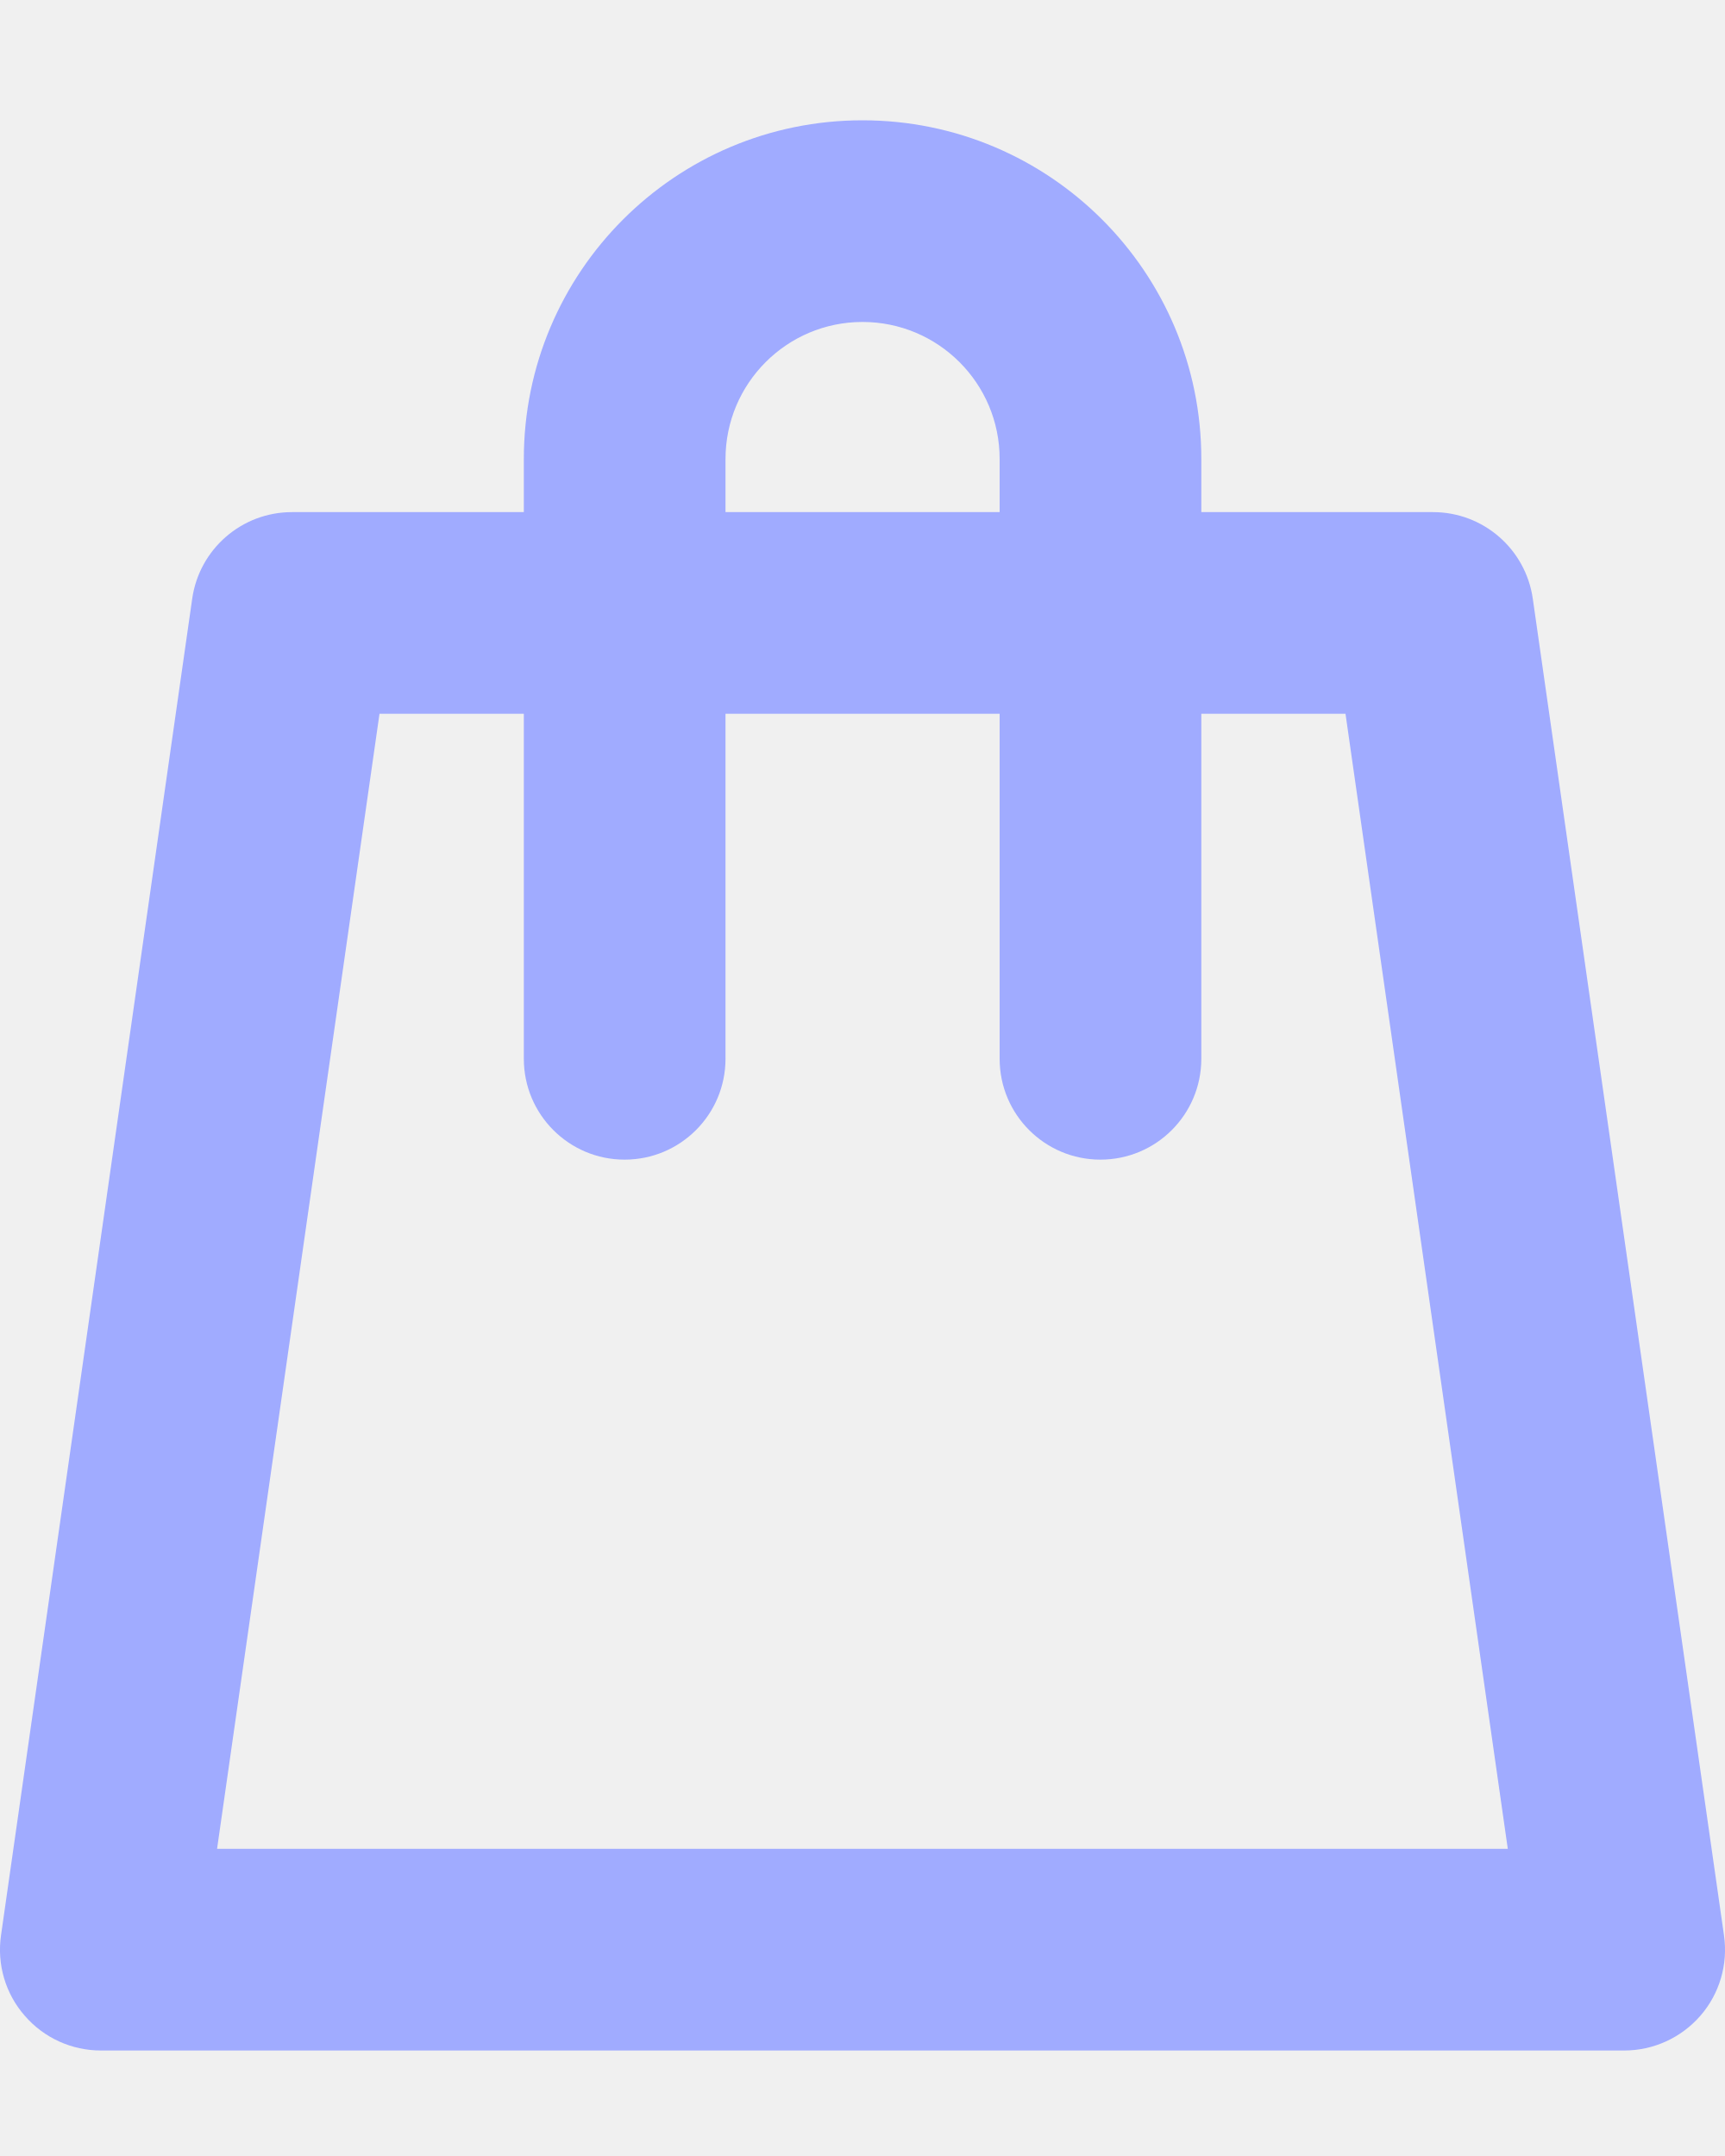
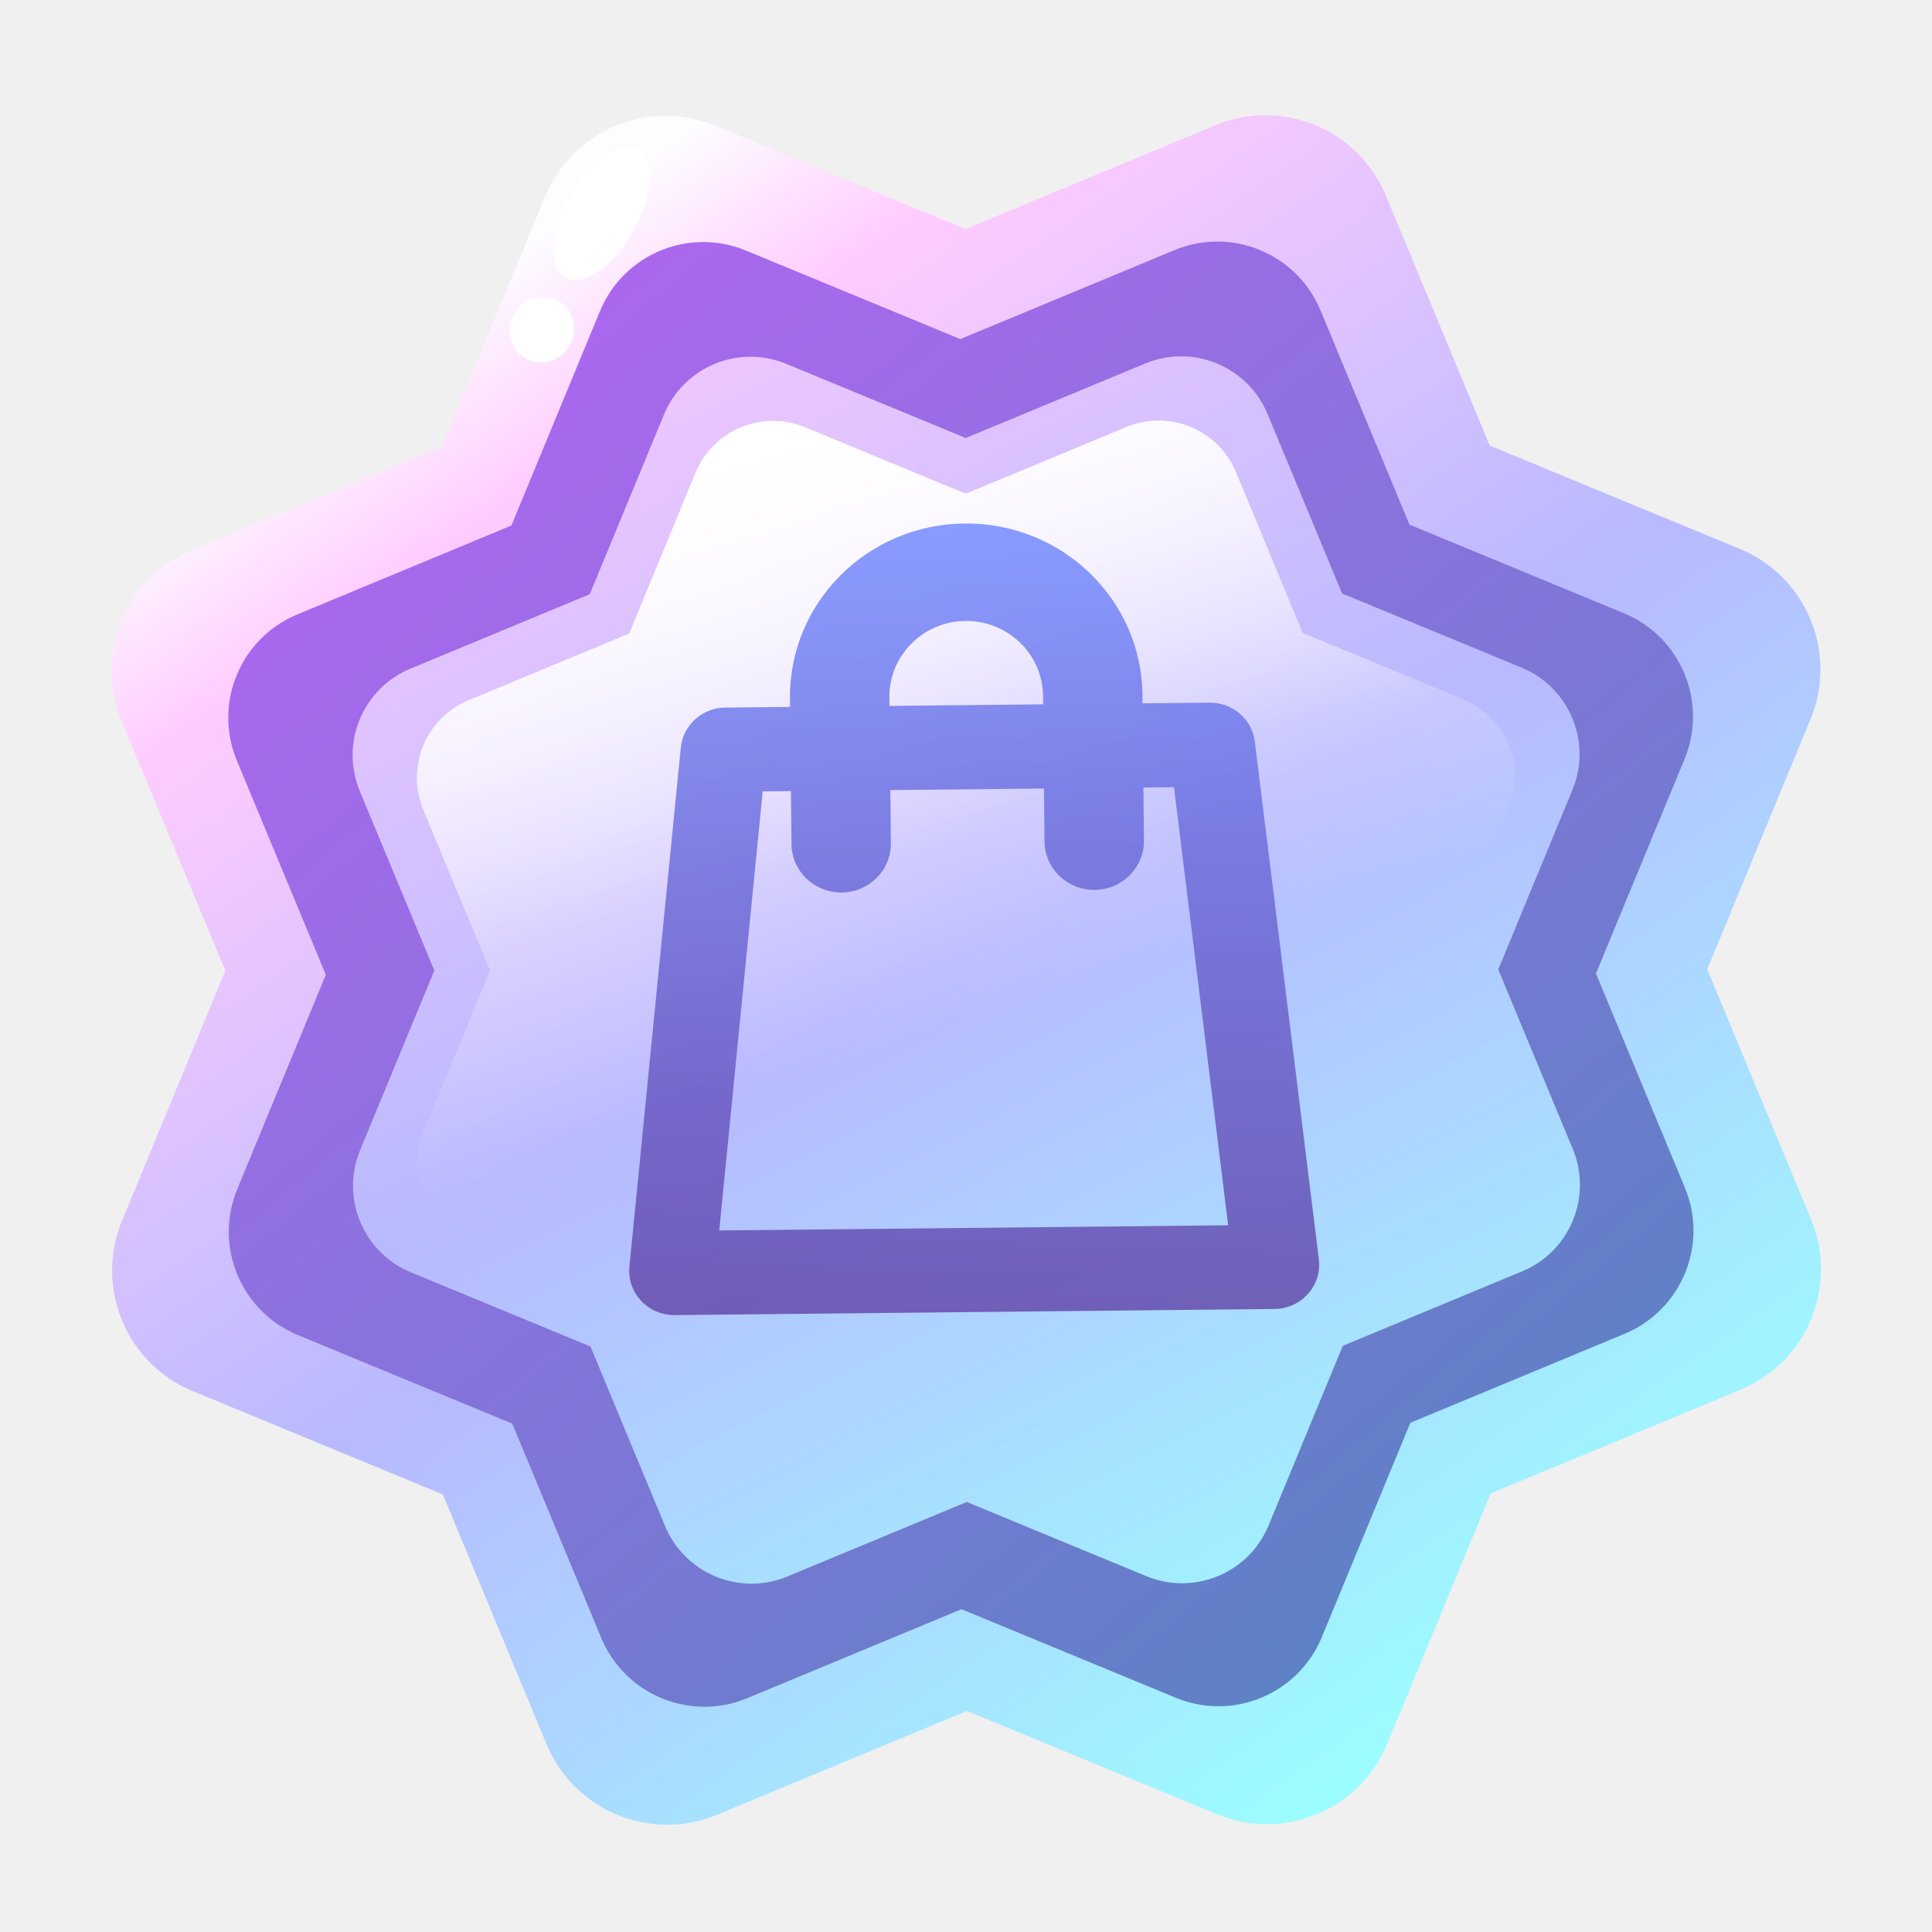
- <svg xmlns="http://www.w3.org/2000/svg" width="12" height="15" viewBox="0 0 12 15" fill="none">
-   <path fill-rule="evenodd" clip-rule="evenodd" d="M1.337 4.166C1.386 3.82 1.682 3.563 2.031 3.563L9.969 3.563C10.318 3.563 10.614 3.82 10.663 4.166L11.993 13.465C12.022 13.667 11.962 13.871 11.829 14.024C11.695 14.178 11.502 14.266 11.299 14.266H0.702C0.498 14.266 0.305 14.178 0.172 14.024C0.038 13.871 -0.022 13.667 0.007 13.465L1.337 4.166ZM2.64 4.966L1.51 12.863H10.489L9.36 4.966H2.64Z" fill="#A0ABFF" />
-   <path fill-rule="evenodd" clip-rule="evenodd" d="M3.644 3.194C3.644 1.892 4.699 0.837 6 0.837C7.302 0.837 8.357 1.892 8.357 3.193V7.366C8.357 7.754 8.043 8.068 7.655 8.068C7.268 8.068 6.954 7.754 6.954 7.366V3.193C6.954 2.667 6.527 2.24 6 2.24C5.474 2.24 5.047 2.667 5.047 3.194V7.366C5.047 7.754 4.733 8.068 4.345 8.068C3.958 8.068 3.644 7.754 3.644 7.366V3.194Z" fill="#A0ABFF" />
+ <svg xmlns="http://www.w3.org/2000/svg" width="256" height="256" viewBox="0 0 256 256" fill="none">
+   <path d="M25.537 184.328C16.718 180.685 12.522 170.582 16.165 161.763L29.856 128.622L16.102 95.508C12.443 86.695 16.619 76.585 25.432 72.925L58.546 59.172L72.237 26.031C75.88 17.212 85.983 13.016 94.802 16.659L127.942 30.35L161.057 16.597C169.869 12.937 179.98 17.113 183.639 25.926L197.393 59.04L230.533 72.731C239.352 76.374 243.548 86.477 239.905 95.296L226.215 128.436L239.968 161.551C243.628 170.363 239.451 180.474 230.639 184.134L197.524 197.887L183.834 231.027C180.19 239.846 170.088 244.042 161.269 240.399L128.128 226.709L95.013 240.462C86.201 244.122 76.091 239.945 72.431 231.133L58.678 198.018L25.537 184.328Z" fill="url(#paint0_linear_1048_15924)" />
+   <path d="M39.471 176.904C31.913 173.782 28.317 165.123 31.439 157.564L43.173 129.16L31.385 100.777C28.248 93.225 31.828 84.559 39.381 81.422L67.763 69.634L79.497 41.23C82.62 33.671 91.279 30.075 98.838 33.197L127.242 44.931L155.624 33.143C163.177 30.006 171.843 33.586 174.98 41.139L186.768 69.522L215.172 81.255C222.731 84.378 226.327 93.037 223.205 100.596L211.471 129L223.258 157.383C226.395 164.935 222.815 173.601 215.262 176.738L186.88 188.526L175.146 216.93C172.024 224.489 163.365 228.085 155.806 224.963L127.401 213.229L99.019 225.017C91.466 228.153 82.801 224.574 79.664 217.021L67.876 188.638L39.471 176.904Z" fill="url(#paint1_linear_1048_15924)" />
+   <path d="M54.448 168.591C48.116 165.975 45.104 158.722 47.719 152.39L57.548 128.596L47.674 104.822C45.047 98.495 48.045 91.236 54.372 88.608L78.147 78.734L87.976 54.94C90.592 48.609 97.845 45.596 104.177 48.212L127.97 58.041L151.745 48.167C158.072 45.539 165.331 48.538 167.959 54.865L177.833 78.639L201.627 88.469C207.958 91.084 210.971 98.338 208.355 104.669L198.526 128.463L208.4 152.238C211.028 158.565 208.029 165.824 201.702 168.451L177.927 178.326L168.098 202.119C165.483 208.451 158.229 211.463 151.897 208.848L128.104 199.018L104.329 208.893C98.002 211.52 90.743 208.522 88.115 202.195L78.241 178.42L54.448 168.591Z" fill="url(#paint2_linear_1048_15924)" />
+   <path d="M62.159 164.392C56.491 162.05 53.794 155.557 56.136 149.889L64.935 128.589L56.095 107.305C53.743 101.641 56.428 95.143 62.091 92.791L83.375 83.951L92.174 62.651C94.516 56.983 101.009 54.286 106.677 56.628L127.977 65.427L149.261 56.587C154.925 54.235 161.423 56.92 163.775 62.583L172.615 83.867L193.915 92.666C199.583 95.008 202.28 101.501 199.938 107.169L191.139 128.469L199.979 149.753C202.331 155.417 199.646 161.915 193.983 164.267L172.699 173.107L163.9 194.407C161.558 200.075 155.065 202.772 149.397 200.43L128.097 191.631L106.813 200.471C101.149 202.823 94.651 200.138 92.299 194.475L83.459 173.191L62.159 164.392Z" fill="url(#paint3_linear_1048_15924)" />
+   <path d="M62.159 164.392C56.491 162.05 53.794 155.557 56.136 149.889L64.935 128.589L56.095 107.305C53.743 101.641 56.428 95.143 62.091 92.791L83.375 83.951L92.174 62.651C94.516 56.983 101.009 54.286 106.677 56.628L127.977 65.427L149.261 56.587C154.925 54.235 161.423 56.92 163.775 62.583L172.615 83.867L193.915 92.666C199.583 95.008 202.28 101.501 199.938 107.169L191.139 128.469L199.979 149.753C202.331 155.417 199.646 161.915 193.983 164.267L172.699 173.107L163.9 194.407C161.558 200.075 155.065 202.772 149.397 200.43L128.097 191.631L106.813 200.471C101.149 202.823 94.651 200.138 92.299 194.475L83.459 173.191L62.159 164.392Z" fill="url(#paint4_linear_1048_15924)" />
+   <ellipse cx="71.804" cy="43.678" rx="4.256" ry="4.376" transform="rotate(29.3032 71.8039 43.6779)" fill="white" />
+   <ellipse cx="79.728" cy="28.271" rx="4.807" ry="9.809" transform="rotate(29.3032 79.7278 28.2715)" fill="white" />
+   <path opacity="0.8" fill-rule="evenodd" clip-rule="evenodd" d="M151.392 93.194L151.381 92.07C151.252 79.416 140.711 69.232 127.796 69.364C114.88 69.495 104.549 79.892 104.678 92.545L104.689 93.67L96.109 93.757C93.049 93.788 90.504 96.076 90.209 99.062L83.399 167.822C83.055 171.295 85.859 174.293 89.419 174.257L168.873 173.448C172.441 173.411 175.187 170.342 174.757 166.868L166.271 98.265C165.904 95.296 163.318 93.073 160.267 93.104L151.392 93.194ZM138.208 92.204C138.152 86.647 133.53 82.221 127.927 82.278C122.324 82.335 117.794 86.854 117.85 92.411L117.862 93.535L138.22 93.328L138.208 92.204ZM151.506 104.348L151.578 111.392C151.614 114.958 148.694 117.879 145.057 117.917C141.419 117.954 138.441 115.093 138.405 111.526L138.333 104.482L117.975 104.689L118.047 111.734C118.083 115.3 115.164 118.221 111.527 118.258C107.889 118.295 104.911 115.434 104.875 111.868L104.803 104.823L101.064 104.861L95.303 163.042L162.738 162.356L155.557 104.306L151.506 104.348Z" fill="url(#paint5_linear_1048_15924)" />
+   <defs>
+     <linearGradient id="paint0_linear_1048_15924" x1="211.108" y1="218.484" x2="77.479" y2="27.165" gradientUnits="userSpaceOnUse">
+       <stop stop-color="#9BFFFF" />
+       <stop offset="0.5" stop-color="#B8B9FF" />
+       <stop offset="0.885" stop-color="#FFCBFF" />
+       <stop offset="1" stop-color="#FDFCFF" />
+     </linearGradient>
+     <linearGradient id="paint1_linear_1048_15924" x1="225.88" y1="218.975" x2="71.949" y2="33.382" gradientUnits="userSpaceOnUse">
+       <stop stop-color="#5285BF" />
+       <stop offset="1" stop-color="#AE66F0" />
+     </linearGradient>
+     <linearGradient id="paint2_linear_1048_15924" x1="195.385" y1="221.054" x2="91.166" y2="16.632" gradientUnits="userSpaceOnUse">
+       <stop stop-color="#9BFFFF" />
+       <stop offset="0.5" stop-color="#B8B9FF" />
+       <stop offset="1" stop-color="#FFCBFF" />
+     </linearGradient>
+     <linearGradient id="paint3_linear_1048_15924" x1="103.148" y1="42.818" x2="132.876" y2="134.167" gradientUnits="userSpaceOnUse">
+       <stop stop-color="white" />
+       <stop offset="1" stop-color="white" stop-opacity="0" />
+     </linearGradient>
+     <linearGradient id="paint4_linear_1048_15924" x1="109.14" y1="55.912" x2="124.459" y2="109.497" gradientUnits="userSpaceOnUse">
+       <stop stop-color="white" />
+       <stop offset="1" stop-color="white" stop-opacity="0" />
+     </linearGradient>
+     <linearGradient id="paint5_linear_1048_15924" x1="129.146" y1="173.852" x2="128.082" y2="69.361" gradientUnits="userSpaceOnUse">
+       <stop stop-color="#6141A6" />
+       <stop offset="1" stop-color="#6C84FF" />
+     </linearGradient>
+   </defs>
</svg>
